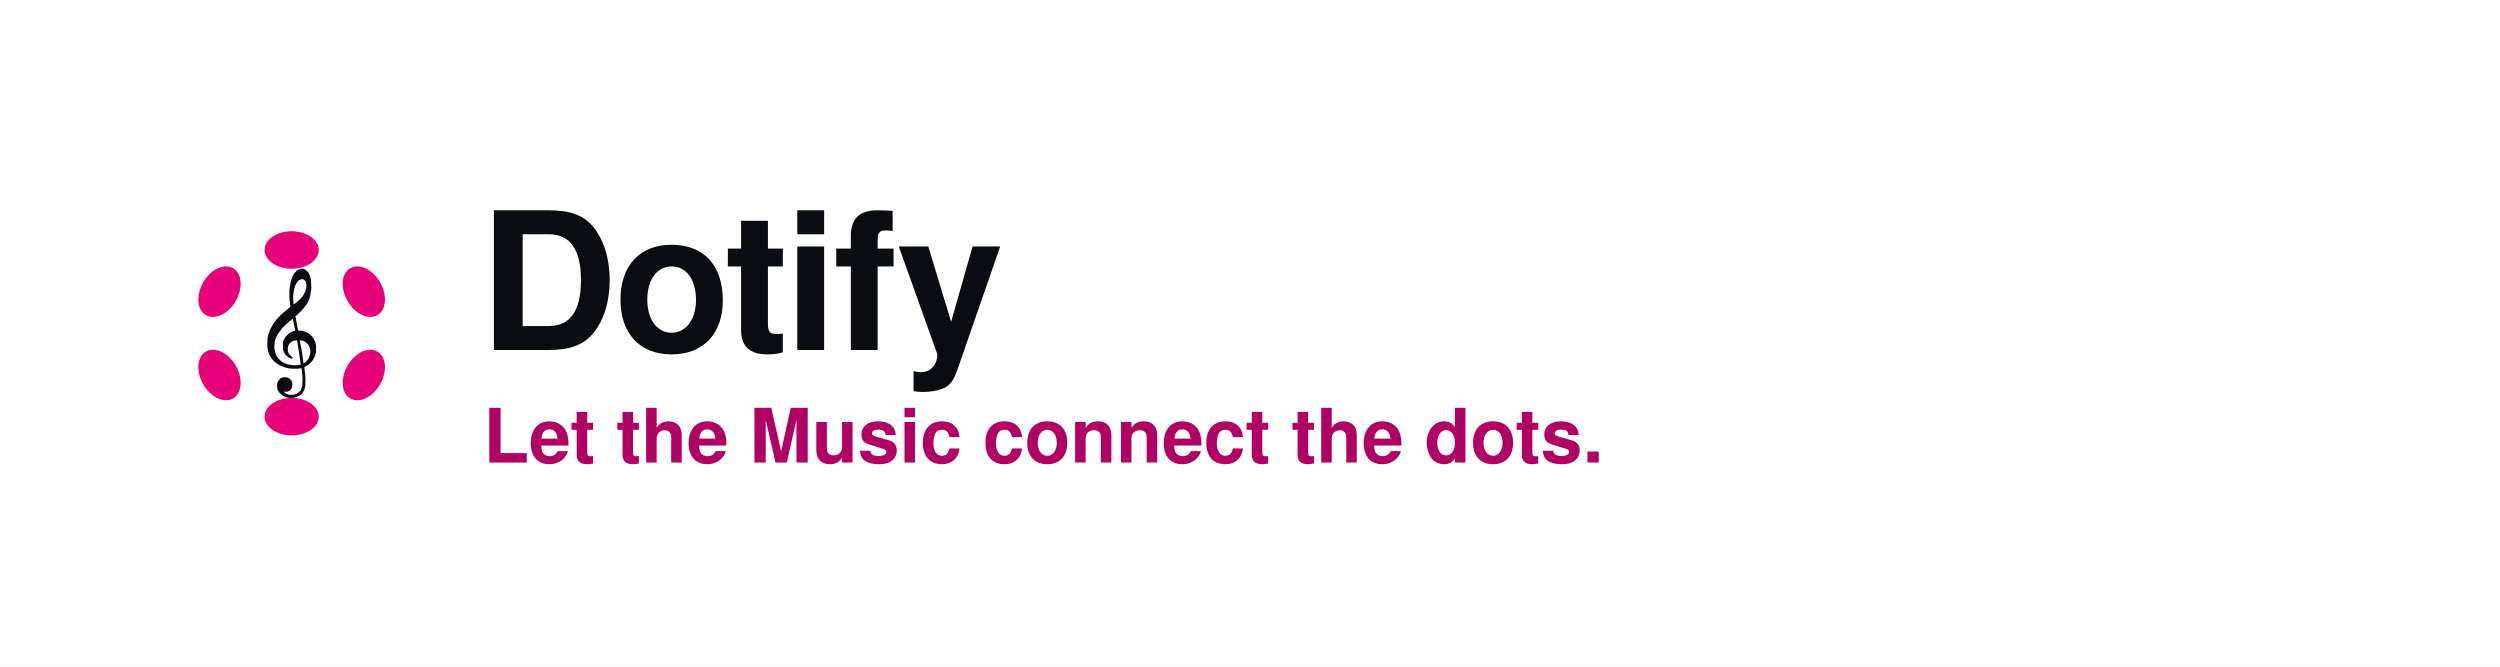
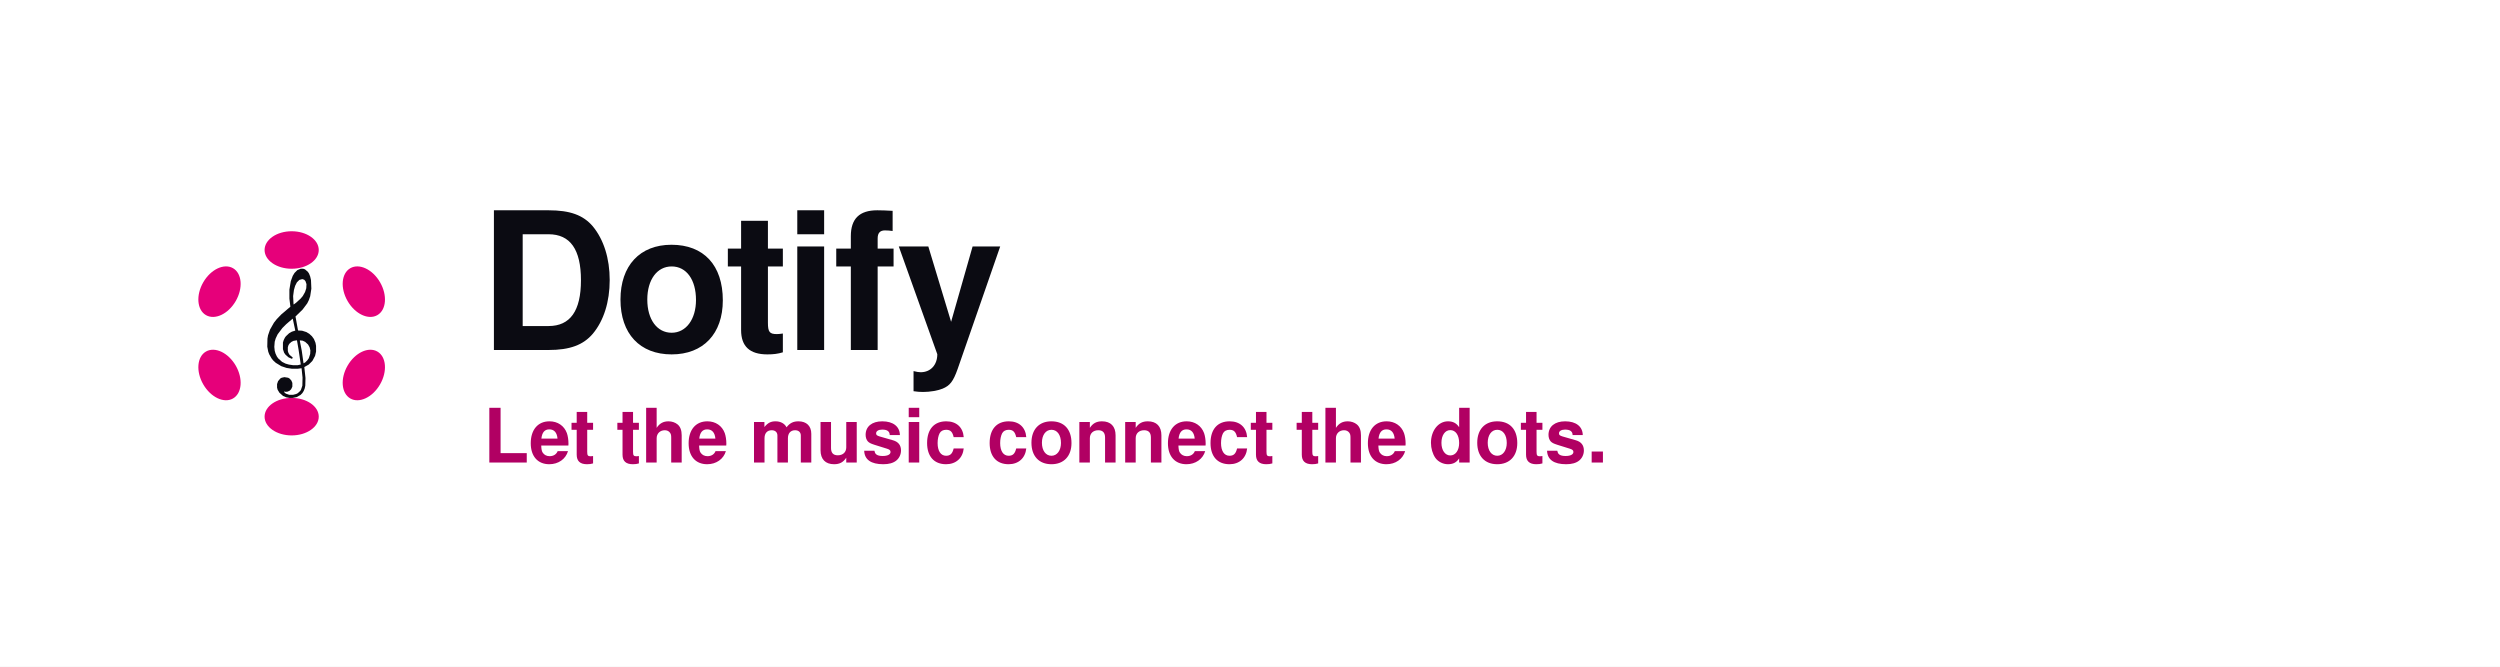
<svg xmlns="http://www.w3.org/2000/svg" viewBox="0 0 1200 320" width="1200" height="320" role="img" aria-label="Dotify">
  <rect width="1200" height="320" fill="#FFFFFF" />
  <g transform="translate(80,100)">
    <ellipse cx="60" cy="20" rx="13" ry="9" fill="#E6007A" transform="rotate(0 60 20)" />
    <ellipse cx="94.64" cy="40" rx="13" ry="9" fill="#E6007A" transform="rotate(60 94.64 40)" />
    <ellipse cx="94.64" cy="80" rx="13" ry="9" fill="#E6007A" transform="rotate(120 94.64 80)" />
    <ellipse cx="60" cy="100" rx="13" ry="9" fill="#E6007A" transform="rotate(180 60 100)" />
    <ellipse cx="25.36" cy="80" rx="13" ry="9" fill="#E6007A" transform="rotate(240 25.36 80)" />
    <ellipse cx="25.36" cy="40" rx="13" ry="9" fill="#E6007A" transform="rotate(300 25.36 40)" />
    <path fill="#0B0B12" d="M64.33 29L62.72 29.66L61.36 31.02L60.51 32.43L59.58 34.97L58.91 39.02L58.91 43.35L59.39 47.21L55.02 50.92L52.8 53.23L51.48 54.92L49.61 58.21L48.66 60.94L48.38 62.54L48.29 66.4L48.76 68.84L49.23 70.07L50.36 72.04L51.11 72.99L52.38 74.16L55.02 75.76L57.55 76.61L60 76.98L63.01 76.98L64.75 76.75L65.22 81.26L65.13 85.12L64.47 87.09L64.1 87.66L62.92 88.74L62.16 89.12L60.75 89.49L58.78 89.49L57.18 88.93L56.48 88.32L56.33 87.89L57.08 88.08L58.03 87.99L59.06 87.52L59.76 86.81L60.33 85.59L60.33 83.8L59.86 82.67L58.96 81.68L58.3 81.31L57.74 81.22L56.52 81.03L55.2 81.31L54.54 81.68L53.46 82.96L52.99 84.37L52.99 86.06L53.27 87.09L54.12 88.5L55.86 90.06L57.37 90.71L58.96 91L60.47 91L62.35 90.62L64.23 89.59L65.13 88.69L65.78 87.66L66.26 86.44L66.54 85.12L66.63 81.45L66.07 76.19L68.18 75L69.93 73.26L71.24 70.82L71.71 68.75L71.71 66.02L71.43 64.52L70.68 62.72L69.74 61.41L68.47 60.24L67.06 59.39L64.98 58.73L63.11 58.64L62.96 58.12L61.84 51.91L65.22 48.62L67.48 45.61L68.23 44.1L68.89 42.22L69.45 38.55L69.27 34.41L68.89 32.72L68.33 31.31L67.76 30.46L66.4 29.29L65.55 29ZM64.85 34.03L65.17 33.98L66.02 34.27L66.63 34.97L67.11 36.38L67.01 38.36L66.44 40.15L65.32 42.13L64.28 43.35L62.16 45.28L61.04 46.12L60.9 46.07L60.7 42.13L61.09 39.21L61.65 37.23L62.5 35.54L63.67 34.36ZM60.51 52.94L61.74 58.69L60.1 59.2L58.78 59.95L57.23 61.41L56.75 62.07L56.19 63.2L55.81 64.42L55.81 67.62L56.38 69.32L57.04 70.25L58.49 71.53L60.19 72.28L60.51 71.58L59.01 70.35L58.45 69.41L58.16 68.47L58.16 66.68L58.45 65.73L58.91 64.98L59.9 64.1L60.85 63.62L62.54 63.34L63.3 67.76L64.37 74.96L62.92 75.29L60.66 75.29L58.69 75L57.08 74.54L55.39 73.69L53.56 72.04L52.89 71.1L52.24 69.69L51.86 68.37L51.67 66.49L51.86 64.05L52.33 62.45L53.27 60.47L55.53 57.46L57.46 55.53ZM64 63.39L65.27 63.52L66.49 64.1L67.86 65.36L68.61 66.68L68.98 68.18L68.89 69.88L68.23 71.95L67.48 72.99L66.49 73.97L65.69 74.39L64.85 68.37L63.91 63.57Z" />
  </g>
  <text x="230" y="168" font-family="Manrope, Helvetica, Arial, sans-serif" font-weight="800" font-size="92" letter-spacing="-2" fill="#0B0B12">Dotify</text>
-   <text x="232" y="222" font-family="Manrope, Helvetica, Arial, sans-serif" font-weight="600" font-size="36" fill="#B10063">Let the Music connect the dots.</text>
+   <text x="232" y="222" font-family="Manrope, Helvetica, Arial, sans-serif" font-weight="600" font-size="36" fill="#B10063">Let the music connect the dots.</text>
</svg>
